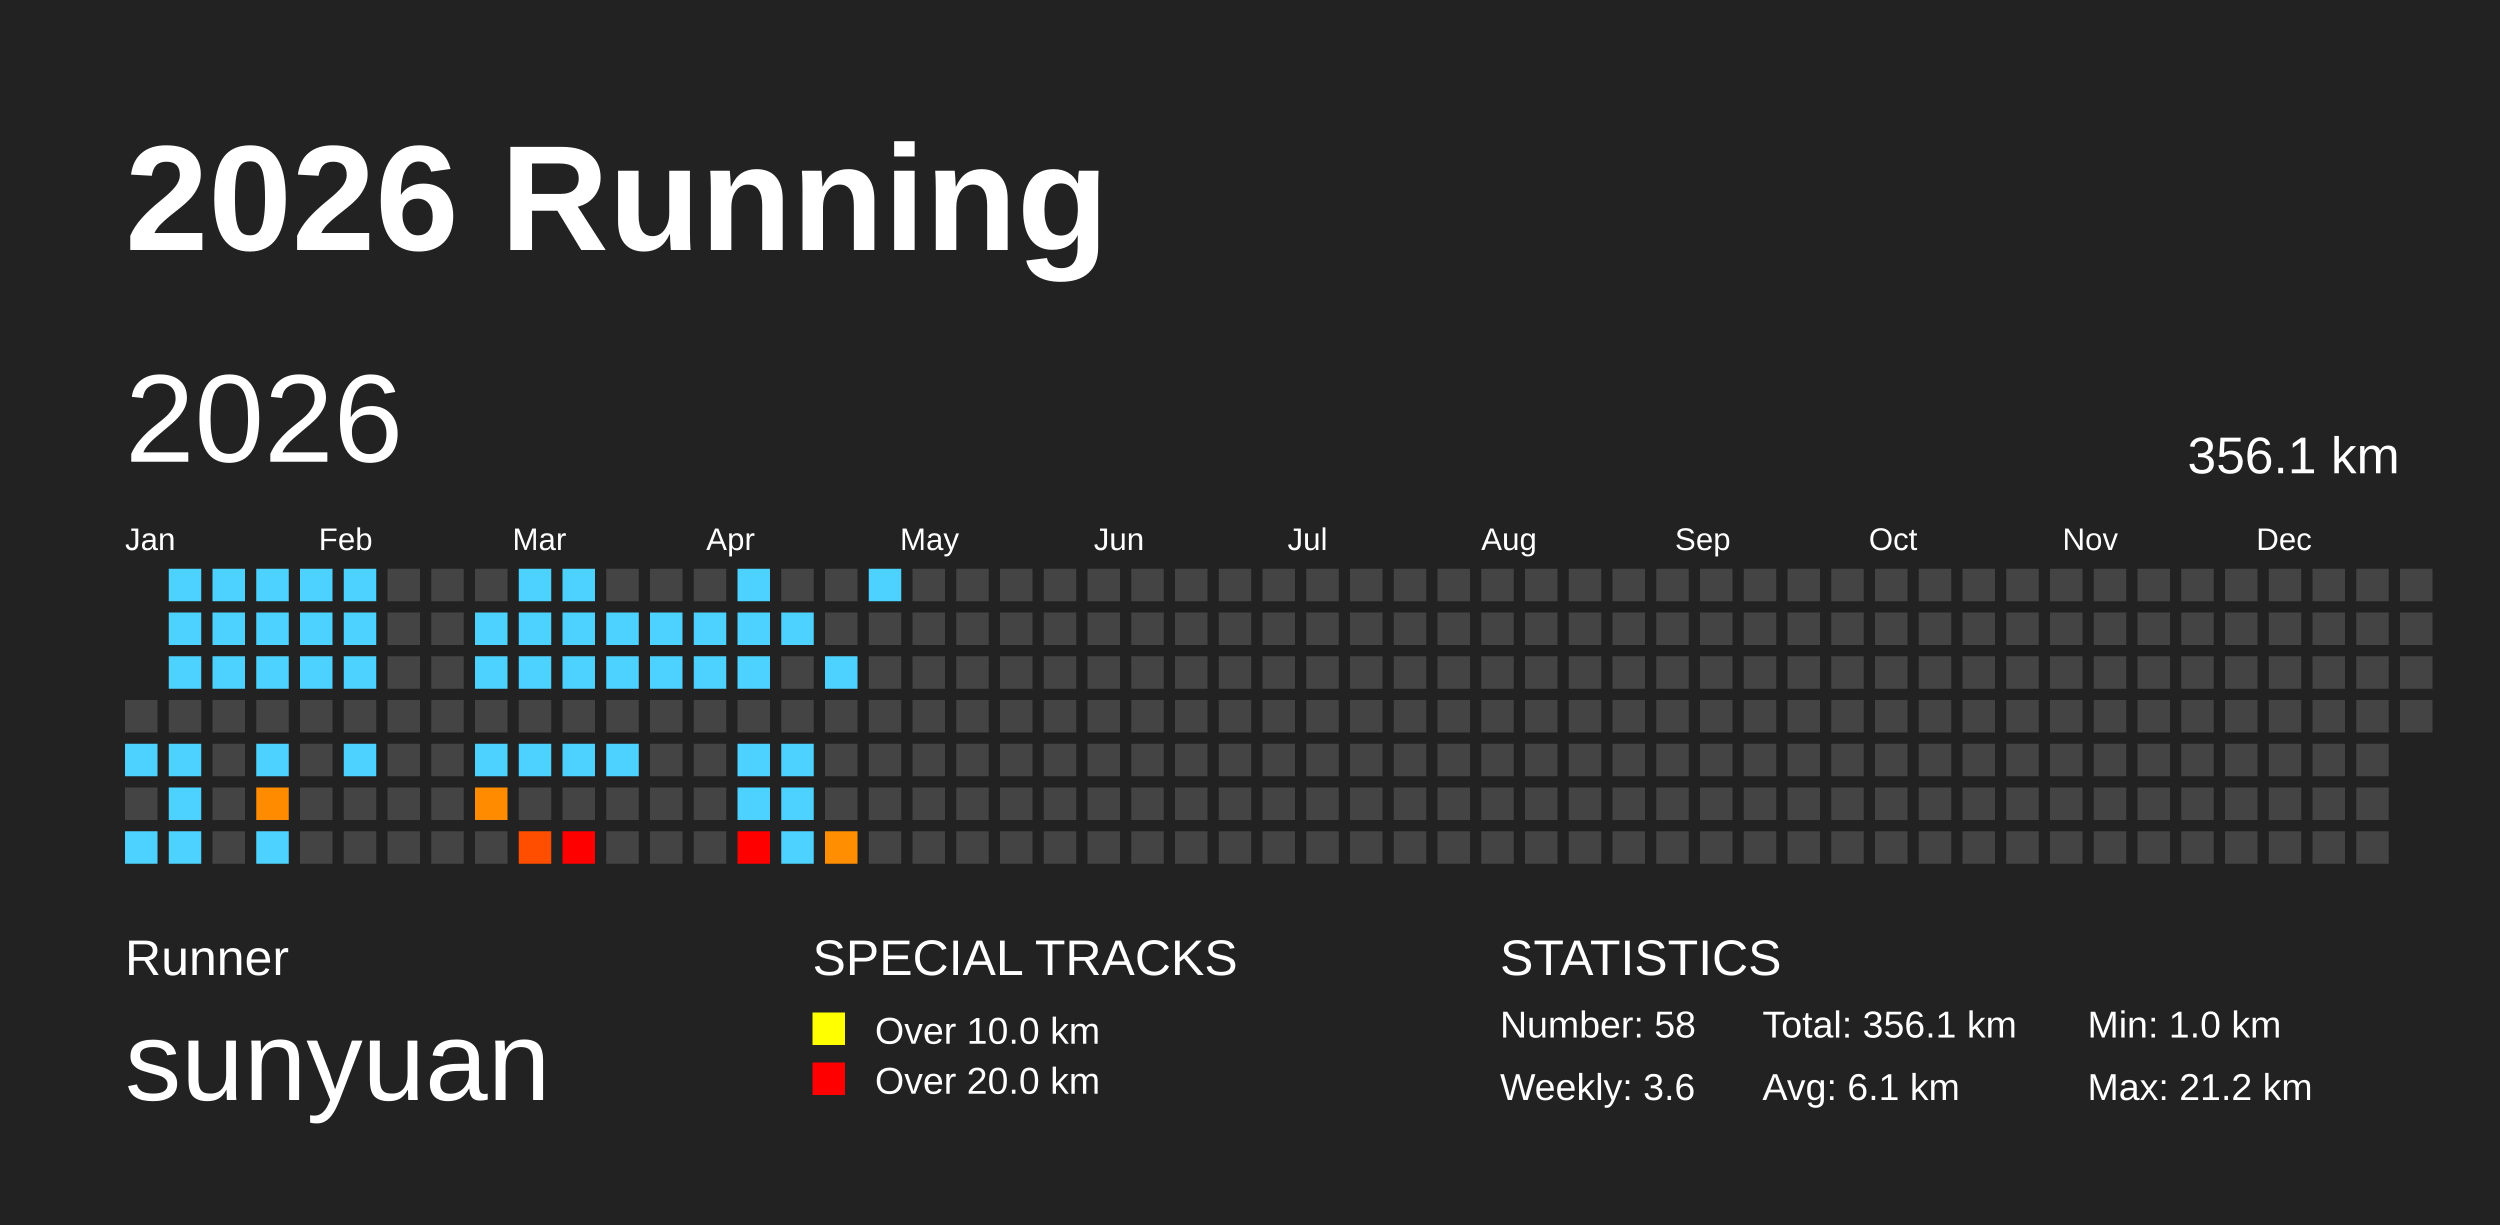
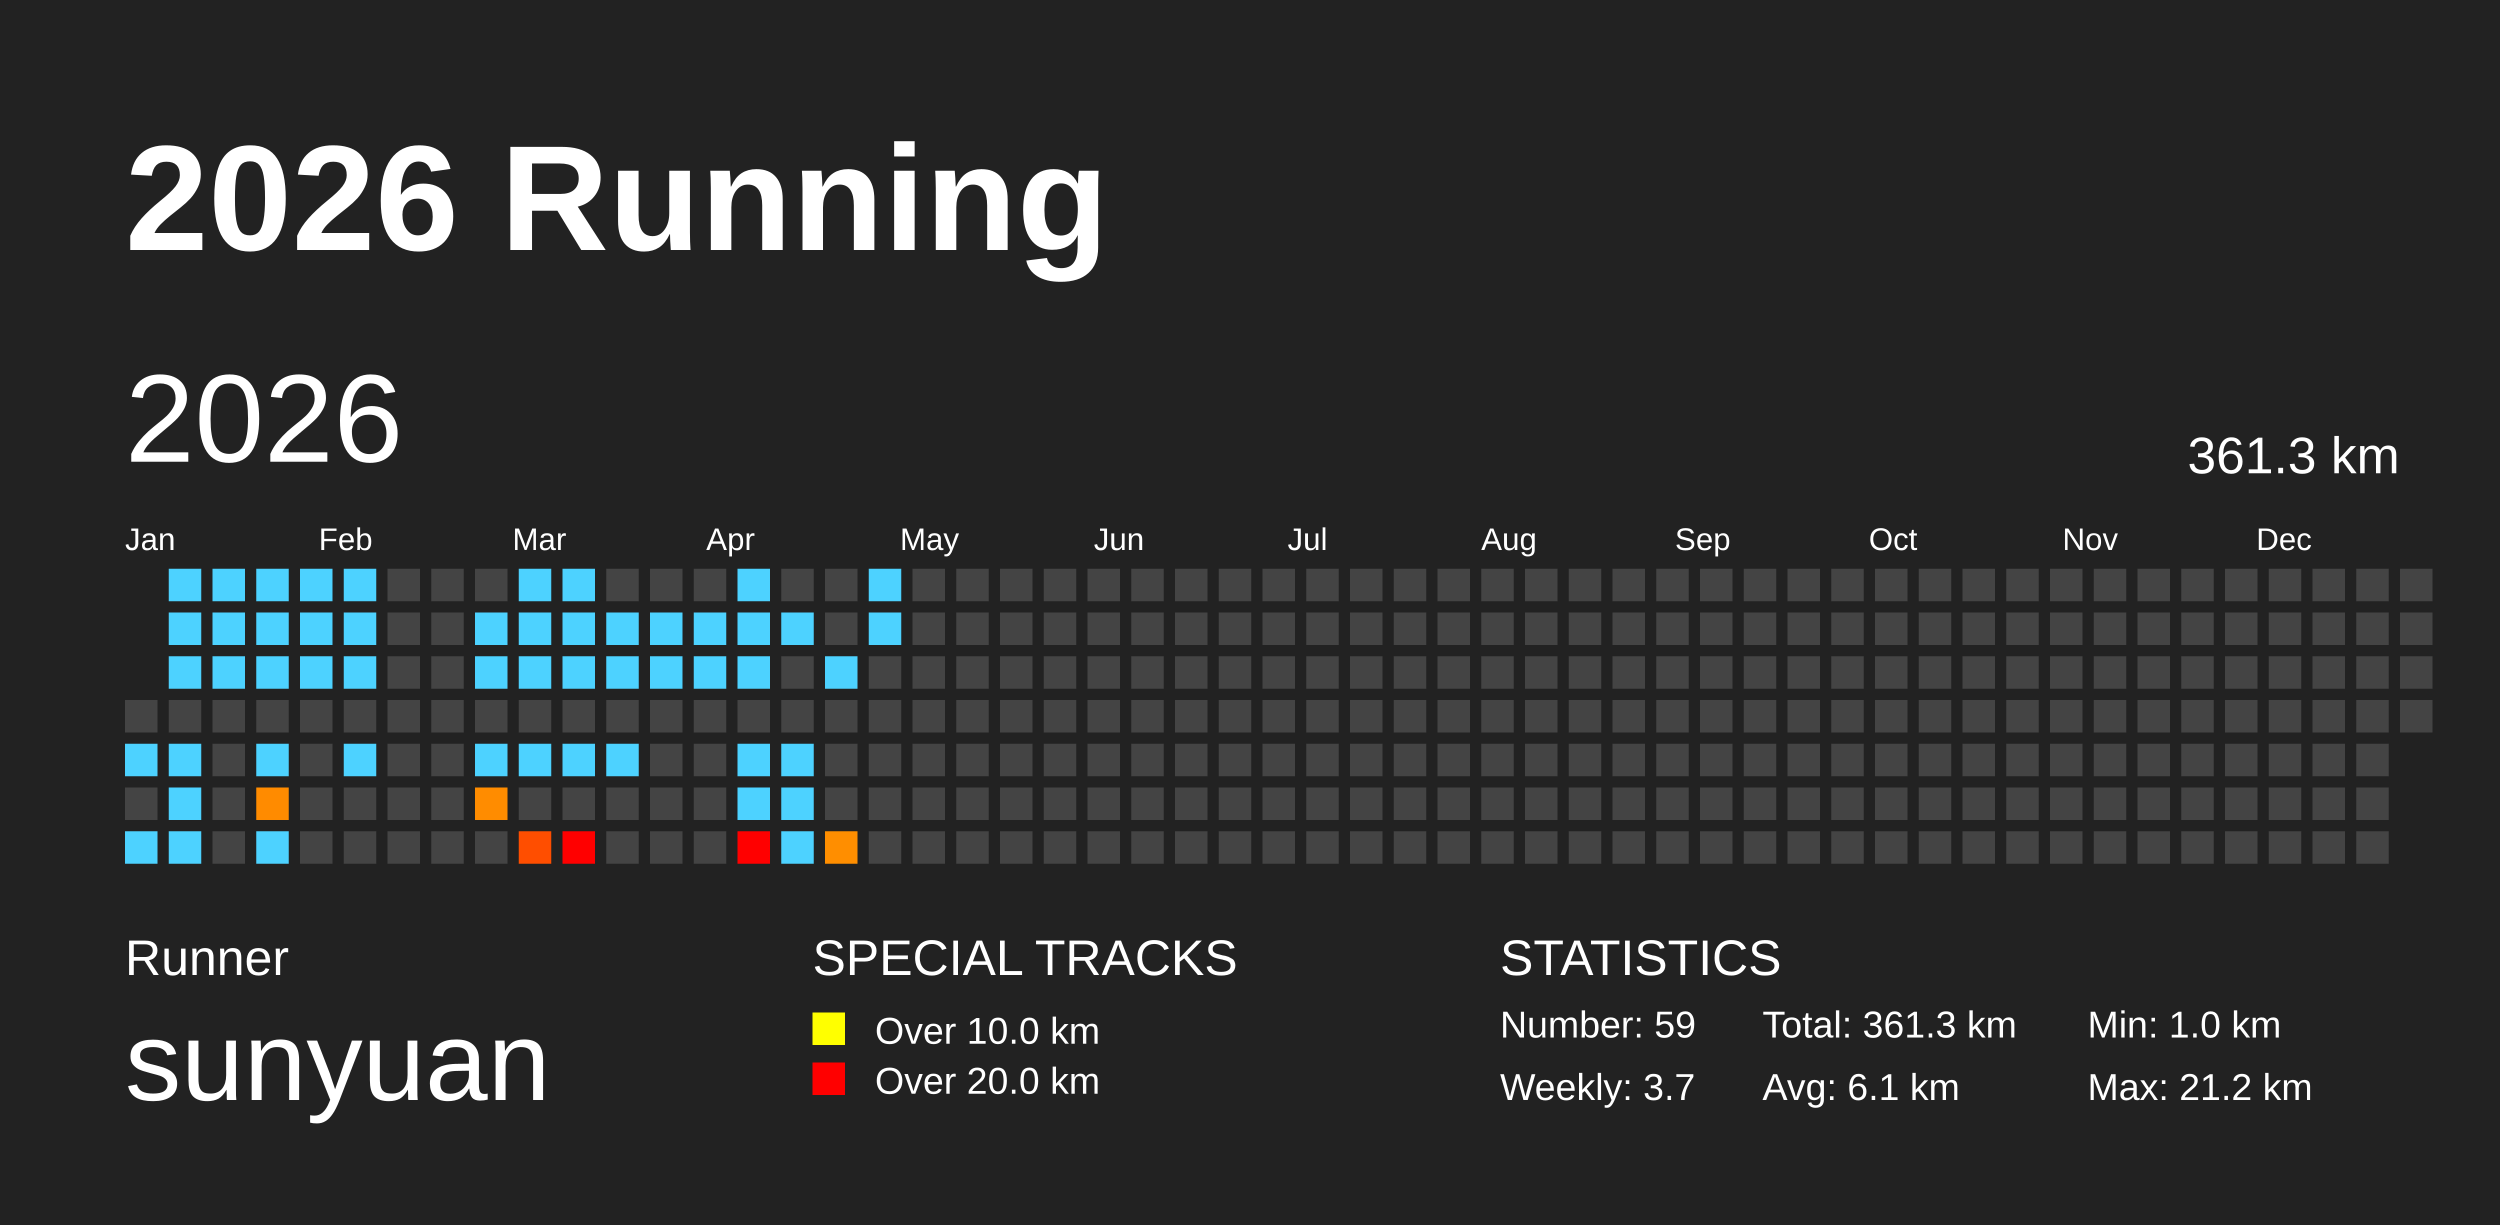
<svg xmlns="http://www.w3.org/2000/svg" baseProfile="full" height="98mm" version="1.1" viewBox="0,0,200,98" width="200mm">
  <defs />
  <rect fill="#222222" height="98" width="200" x="0" y="0" />
  <text fill="#FFFFFF" style="font-size:12px; font-family:Arial; font-weight:bold;" x="10" y="20">2026 Running</text>
  <text fill="#FFFFFF" style="font-size:4px; font-family:Arial" x="10" y="78">Runner</text>
  <text fill="#FFFFFF" style="font-size:9px; font-family:Arial" x="10" y="88">sunyuan</text>
  <text fill="#FFFFFF" style="font-size:4px; font-family:Arial" x="65" y="78">SPECIAL TRACKS</text>
  <rect fill="yellow" height="2.6" width="2.6" x="65" y="81" />
  <text fill="#FFFFFF" style="font-size:3px; font-family:Arial" x="70" y="83.5">Over 10.0 km</text>
  <rect fill="red" height="2.6" width="2.6" x="65" y="85" />
  <text fill="#FFFFFF" style="font-size:3px; font-family:Arial" x="70" y="87.5">Over 20.0 km</text>
  <text fill="#FFFFFF" style="font-size:4px; font-family:Arial" x="120" y="78">STATISTICS</text>
-   <text fill="#FFFFFF" style="font-size:3px; font-family:Arial" x="120" y="83">Number: 58</text>
-   <text fill="#FFFFFF" style="font-size:3px; font-family:Arial" x="120" y="88">Weekly: 3.6</text>
-   <text fill="#FFFFFF" style="font-size:3px; font-family:Arial" x="141" y="83">Total: 356.1 km</text>
+   <text fill="#FFFFFF" style="font-size:3px; font-family:Arial" x="120" y="83">Number: 59</text>
+   <text fill="#FFFFFF" style="font-size:3px; font-family:Arial" x="120" y="88">Weekly: 3.7</text>
+   <text fill="#FFFFFF" style="font-size:3px; font-family:Arial" x="141" y="83">Total: 361.3 km</text>
  <text fill="#FFFFFF" style="font-size:3px; font-family:Arial" x="141" y="88">Avg: 6.1 km</text>
  <text fill="#FFFFFF" style="font-size:3px; font-family:Arial" x="167" y="83">Min: 1.0 km</text>
  <text fill="#FFFFFF" style="font-size:3px; font-family:Arial" x="167" y="88">Max: 21.2 km</text>
  <text dominant-baseline="hanging" fill="#FFFFFF" style="font-size:10.0px; font-family:Arial;" x="10" y="30">2026</text>
-   <text dominant-baseline="hanging" fill="#FFFFFF" style="font-size:4.125px; font-family:Arial;" x="175" y="35">356.1 km</text>
+   <text dominant-baseline="hanging" fill="#FFFFFF" style="font-size:4.125px; font-family:Arial;" x="175" y="35">361.3 km</text>
  <text fill="#FFFFFF" style="font-size:2.5px; font-family:Arial" x="10.0" y="44">Jan</text>
  <text fill="#FFFFFF" style="font-size:2.5px; font-family:Arial" x="25.5" y="44">Feb</text>
  <text fill="#FFFFFF" style="font-size:2.5px; font-family:Arial" x="41.0" y="44">Mar</text>
  <text fill="#FFFFFF" style="font-size:2.5px; font-family:Arial" x="56.5" y="44">Apr</text>
  <text fill="#FFFFFF" style="font-size:2.5px; font-family:Arial" x="72.0" y="44">May</text>
  <text fill="#FFFFFF" style="font-size:2.5px; font-family:Arial" x="87.5" y="44">Jun</text>
  <text fill="#FFFFFF" style="font-size:2.5px; font-family:Arial" x="103.0" y="44">Jul</text>
  <text fill="#FFFFFF" style="font-size:2.5px; font-family:Arial" x="118.5" y="44">Aug</text>
  <text fill="#FFFFFF" style="font-size:2.5px; font-family:Arial" x="134.0" y="44">Sep</text>
  <text fill="#FFFFFF" style="font-size:2.5px; font-family:Arial" x="149.5" y="44">Oct</text>
  <text fill="#FFFFFF" style="font-size:2.5px; font-family:Arial" x="165.0" y="44">Nov</text>
  <text fill="#FFFFFF" style="font-size:2.5px; font-family:Arial" x="180.5" y="44">Dec</text>
  <rect fill="#444444" height="2.6" width="2.6" x="10.0" y="56.0" />
  <rect fill="#4dd2ff" height="2.6" width="2.6" x="10.0" y="59.5" />
  <rect fill="#444444" height="2.6" width="2.6" x="10.0" y="63.0" />
  <rect fill="#4dd2ff" height="2.6" width="2.6" x="10.0" y="66.5" />
  <rect fill="#4dd2ff" height="2.6" width="2.6" x="13.5" y="45.5" />
  <rect fill="#4dd2ff" height="2.6" width="2.6" x="13.5" y="49.0" />
  <rect fill="#4dd2ff" height="2.6" width="2.6" x="13.5" y="52.5" />
  <rect fill="#444444" height="2.6" width="2.6" x="13.5" y="56.0" />
  <rect fill="#4dd2ff" height="2.6" width="2.6" x="13.5" y="59.5" />
  <rect fill="#4dd2ff" height="2.6" width="2.6" x="13.5" y="63.0" />
  <rect fill="#4dd2ff" height="2.6" width="2.6" x="13.5" y="66.5" />
  <rect fill="#4dd2ff" height="2.6" width="2.6" x="17.0" y="45.5" />
  <rect fill="#4dd2ff" height="2.6" width="2.6" x="17.0" y="49.0" />
  <rect fill="#4dd2ff" height="2.6" width="2.6" x="17.0" y="52.5" />
  <rect fill="#444444" height="2.6" width="2.6" x="17.0" y="56.0" />
  <rect fill="#444444" height="2.6" width="2.6" x="17.0" y="59.5" />
  <rect fill="#444444" height="2.6" width="2.6" x="17.0" y="63.0" />
  <rect fill="#444444" height="2.6" width="2.6" x="17.0" y="66.5" />
  <rect fill="#4dd2ff" height="2.6" width="2.6" x="20.5" y="45.5" />
  <rect fill="#4dd2ff" height="2.6" width="2.6" x="20.5" y="49.0" />
  <rect fill="#4dd2ff" height="2.6" width="2.6" x="20.5" y="52.5" />
  <rect fill="#444444" height="2.6" width="2.6" x="20.5" y="56.0" />
  <rect fill="#4dd2ff" height="2.6" width="2.6" x="20.5" y="59.5" />
  <rect fill="#ff8b00" height="2.6" width="2.6" x="20.5" y="63.0" />
  <rect fill="#4dd2ff" height="2.6" width="2.6" x="20.5" y="66.5" />
  <rect fill="#4dd2ff" height="2.6" width="2.6" x="24.0" y="45.5" />
  <rect fill="#4dd2ff" height="2.6" width="2.6" x="24.0" y="49.0" />
  <rect fill="#4dd2ff" height="2.6" width="2.6" x="24.0" y="52.5" />
  <rect fill="#444444" height="2.6" width="2.6" x="24.0" y="56.0" />
  <rect fill="#444444" height="2.6" width="2.6" x="24.0" y="59.5" />
  <rect fill="#444444" height="2.6" width="2.6" x="24.0" y="63.0" />
  <rect fill="#444444" height="2.6" width="2.6" x="24.0" y="66.5" />
  <rect fill="#4dd2ff" height="2.6" width="2.6" x="27.5" y="45.5" />
  <rect fill="#4dd2ff" height="2.6" width="2.6" x="27.5" y="49.0" />
  <rect fill="#4dd2ff" height="2.6" width="2.6" x="27.5" y="52.5" />
  <rect fill="#444444" height="2.6" width="2.6" x="27.5" y="56.0" />
  <rect fill="#4dd2ff" height="2.6" width="2.6" x="27.5" y="59.5" />
  <rect fill="#444444" height="2.6" width="2.6" x="27.5" y="63.0" />
  <rect fill="#444444" height="2.6" width="2.6" x="27.5" y="66.5" />
  <rect fill="#444444" height="2.6" width="2.6" x="31.0" y="45.5" />
  <rect fill="#444444" height="2.6" width="2.6" x="31.0" y="49.0" />
  <rect fill="#444444" height="2.6" width="2.6" x="31.0" y="52.5" />
  <rect fill="#444444" height="2.6" width="2.6" x="31.0" y="56.0" />
  <rect fill="#444444" height="2.6" width="2.6" x="31.0" y="59.5" />
  <rect fill="#444444" height="2.6" width="2.6" x="31.0" y="63.0" />
  <rect fill="#444444" height="2.6" width="2.6" x="31.0" y="66.5" />
  <rect fill="#444444" height="2.6" width="2.6" x="34.5" y="45.5" />
  <rect fill="#444444" height="2.6" width="2.6" x="34.5" y="49.0" />
  <rect fill="#444444" height="2.6" width="2.6" x="34.5" y="52.5" />
  <rect fill="#444444" height="2.6" width="2.6" x="34.5" y="56.0" />
  <rect fill="#444444" height="2.6" width="2.6" x="34.5" y="59.5" />
  <rect fill="#444444" height="2.6" width="2.6" x="34.5" y="63.0" />
  <rect fill="#444444" height="2.6" width="2.6" x="34.5" y="66.5" />
  <rect fill="#444444" height="2.6" width="2.6" x="38.0" y="45.5" />
  <rect fill="#4dd2ff" height="2.6" width="2.6" x="38.0" y="49.0" />
  <rect fill="#4dd2ff" height="2.6" width="2.6" x="38.0" y="52.5" />
  <rect fill="#444444" height="2.6" width="2.6" x="38.0" y="56.0" />
  <rect fill="#4dd2ff" height="2.6" width="2.6" x="38.0" y="59.5" />
  <rect fill="#ff8c00" height="2.6" width="2.6" x="38.0" y="63.0" />
  <rect fill="#444444" height="2.6" width="2.6" x="38.0" y="66.5" />
  <rect fill="#4dd2ff" height="2.6" width="2.6" x="41.5" y="45.5" />
  <rect fill="#4dd2ff" height="2.6" width="2.6" x="41.5" y="49.0" />
  <rect fill="#4dd2ff" height="2.6" width="2.6" x="41.5" y="52.5" />
  <rect fill="#444444" height="2.6" width="2.6" x="41.5" y="56.0" />
  <rect fill="#4dd2ff" height="2.6" width="2.6" x="41.5" y="59.5" />
  <rect fill="#444444" height="2.6" width="2.6" x="41.5" y="63.0" />
  <rect fill="#ff4e00" height="2.6" width="2.6" x="41.5" y="66.5" />
  <rect fill="#4dd2ff" height="2.6" width="2.6" x="45.0" y="45.5" />
  <rect fill="#4dd2ff" height="2.6" width="2.6" x="45.0" y="49.0" />
  <rect fill="#4dd2ff" height="2.6" width="2.6" x="45.0" y="52.5" />
  <rect fill="#444444" height="2.6" width="2.6" x="45.0" y="56.0" />
  <rect fill="#4dd2ff" height="2.6" width="2.6" x="45.0" y="59.5" />
  <rect fill="#444444" height="2.6" width="2.6" x="45.0" y="63.0" />
  <rect fill="red" height="2.6" width="2.6" x="45.0" y="66.5" />
  <rect fill="#444444" height="2.6" width="2.6" x="48.5" y="45.5" />
  <rect fill="#4dd2ff" height="2.6" width="2.6" x="48.5" y="49.0" />
  <rect fill="#4dd2ff" height="2.6" width="2.6" x="48.5" y="52.5" />
  <rect fill="#444444" height="2.6" width="2.6" x="48.5" y="56.0" />
  <rect fill="#4dd2ff" height="2.6" width="2.6" x="48.5" y="59.5" />
  <rect fill="#444444" height="2.6" width="2.6" x="48.5" y="63.0" />
  <rect fill="#444444" height="2.6" width="2.6" x="48.5" y="66.5" />
  <rect fill="#444444" height="2.6" width="2.6" x="52.0" y="45.5" />
  <rect fill="#4dd2ff" height="2.6" width="2.6" x="52.0" y="49.0" />
  <rect fill="#4dd2ff" height="2.6" width="2.6" x="52.0" y="52.5" />
  <rect fill="#444444" height="2.6" width="2.6" x="52.0" y="56.0" />
  <rect fill="#444444" height="2.6" width="2.6" x="52.0" y="59.5" />
  <rect fill="#444444" height="2.6" width="2.6" x="52.0" y="63.0" />
  <rect fill="#444444" height="2.6" width="2.6" x="52.0" y="66.5" />
  <rect fill="#444444" height="2.6" width="2.6" x="55.5" y="45.5" />
  <rect fill="#4dd2ff" height="2.6" width="2.6" x="55.5" y="49.0" />
  <rect fill="#4dd2ff" height="2.6" width="2.6" x="55.5" y="52.5" />
  <rect fill="#444444" height="2.6" width="2.6" x="55.5" y="56.0" />
  <rect fill="#444444" height="2.6" width="2.6" x="55.5" y="59.5" />
  <rect fill="#444444" height="2.6" width="2.6" x="55.5" y="63.0" />
  <rect fill="#444444" height="2.6" width="2.6" x="55.5" y="66.5" />
  <rect fill="#4dd2ff" height="2.6" width="2.6" x="59.0" y="45.5" />
  <rect fill="#4dd2ff" height="2.6" width="2.6" x="59.0" y="49.0" />
  <rect fill="#4dd2ff" height="2.6" width="2.6" x="59.0" y="52.5" />
  <rect fill="#444444" height="2.6" width="2.6" x="59.0" y="56.0" />
  <rect fill="#4dd2ff" height="2.6" width="2.6" x="59.0" y="59.5" />
  <rect fill="#4dd2ff" height="2.6" width="2.6" x="59.0" y="63.0" />
  <rect fill="red" height="2.6" width="2.6" x="59.0" y="66.5" />
  <rect fill="#444444" height="2.6" width="2.6" x="62.5" y="45.5" />
  <rect fill="#4dd2ff" height="2.6" width="2.6" x="62.5" y="49.0" />
  <rect fill="#444444" height="2.6" width="2.6" x="62.5" y="52.5" />
  <rect fill="#444444" height="2.6" width="2.6" x="62.5" y="56.0" />
  <rect fill="#4dd2ff" height="2.6" width="2.6" x="62.5" y="59.5" />
  <rect fill="#4dd2ff" height="2.6" width="2.6" x="62.5" y="63.0" />
  <rect fill="#4dd2ff" height="2.6" width="2.6" x="62.5" y="66.5" />
  <rect fill="#444444" height="2.6" width="2.6" x="66.0" y="45.5" />
  <rect fill="#444444" height="2.6" width="2.6" x="66.0" y="49.0" />
  <rect fill="#4dd2ff" height="2.6" width="2.6" x="66.0" y="52.5" />
  <rect fill="#444444" height="2.6" width="2.6" x="66.0" y="56.0" />
  <rect fill="#444444" height="2.6" width="2.6" x="66.0" y="59.5" />
  <rect fill="#444444" height="2.6" width="2.6" x="66.0" y="63.0" />
  <rect fill="#ff8e00" height="2.6" width="2.6" x="66.0" y="66.5" />
  <rect fill="#4dd2ff" height="2.6" width="2.6" x="69.5" y="45.5" />
-   <rect fill="#444444" height="2.6" width="2.6" x="69.5" y="49.0" />
+   <rect fill="#4dd2ff" height="2.6" width="2.6" x="69.5" y="49.0" />
  <rect fill="#444444" height="2.6" width="2.6" x="69.5" y="52.5" />
  <rect fill="#444444" height="2.6" width="2.6" x="69.5" y="56.0" />
  <rect fill="#444444" height="2.6" width="2.6" x="69.5" y="59.5" />
  <rect fill="#444444" height="2.6" width="2.6" x="69.5" y="63.0" />
  <rect fill="#444444" height="2.6" width="2.6" x="69.5" y="66.5" />
  <rect fill="#444444" height="2.6" width="2.6" x="73.0" y="45.5" />
  <rect fill="#444444" height="2.6" width="2.6" x="73.0" y="49.0" />
  <rect fill="#444444" height="2.6" width="2.6" x="73.0" y="52.5" />
  <rect fill="#444444" height="2.6" width="2.6" x="73.0" y="56.0" />
  <rect fill="#444444" height="2.6" width="2.6" x="73.0" y="59.5" />
  <rect fill="#444444" height="2.6" width="2.6" x="73.0" y="63.0" />
  <rect fill="#444444" height="2.6" width="2.6" x="73.0" y="66.5" />
  <rect fill="#444444" height="2.6" width="2.6" x="76.5" y="45.5" />
  <rect fill="#444444" height="2.6" width="2.6" x="76.5" y="49.0" />
  <rect fill="#444444" height="2.6" width="2.6" x="76.5" y="52.5" />
  <rect fill="#444444" height="2.6" width="2.6" x="76.5" y="56.0" />
  <rect fill="#444444" height="2.6" width="2.6" x="76.5" y="59.5" />
  <rect fill="#444444" height="2.6" width="2.6" x="76.5" y="63.0" />
  <rect fill="#444444" height="2.6" width="2.6" x="76.5" y="66.5" />
  <rect fill="#444444" height="2.6" width="2.6" x="80.0" y="45.5" />
  <rect fill="#444444" height="2.6" width="2.6" x="80.0" y="49.0" />
  <rect fill="#444444" height="2.6" width="2.6" x="80.0" y="52.5" />
  <rect fill="#444444" height="2.6" width="2.6" x="80.0" y="56.0" />
  <rect fill="#444444" height="2.6" width="2.6" x="80.0" y="59.5" />
  <rect fill="#444444" height="2.6" width="2.6" x="80.0" y="63.0" />
  <rect fill="#444444" height="2.6" width="2.6" x="80.0" y="66.5" />
  <rect fill="#444444" height="2.6" width="2.6" x="83.5" y="45.5" />
  <rect fill="#444444" height="2.6" width="2.6" x="83.5" y="49.0" />
  <rect fill="#444444" height="2.6" width="2.6" x="83.5" y="52.5" />
  <rect fill="#444444" height="2.6" width="2.6" x="83.5" y="56.0" />
  <rect fill="#444444" height="2.6" width="2.6" x="83.5" y="59.5" />
  <rect fill="#444444" height="2.6" width="2.6" x="83.5" y="63.0" />
  <rect fill="#444444" height="2.6" width="2.6" x="83.5" y="66.5" />
  <rect fill="#444444" height="2.6" width="2.6" x="87.0" y="45.5" />
  <rect fill="#444444" height="2.6" width="2.6" x="87.0" y="49.0" />
  <rect fill="#444444" height="2.6" width="2.6" x="87.0" y="52.5" />
  <rect fill="#444444" height="2.6" width="2.6" x="87.0" y="56.0" />
  <rect fill="#444444" height="2.6" width="2.6" x="87.0" y="59.5" />
  <rect fill="#444444" height="2.6" width="2.6" x="87.0" y="63.0" />
  <rect fill="#444444" height="2.6" width="2.6" x="87.0" y="66.5" />
  <rect fill="#444444" height="2.6" width="2.6" x="90.5" y="45.5" />
  <rect fill="#444444" height="2.6" width="2.6" x="90.5" y="49.0" />
  <rect fill="#444444" height="2.6" width="2.6" x="90.5" y="52.5" />
  <rect fill="#444444" height="2.6" width="2.6" x="90.5" y="56.0" />
  <rect fill="#444444" height="2.6" width="2.6" x="90.5" y="59.5" />
  <rect fill="#444444" height="2.6" width="2.6" x="90.5" y="63.0" />
  <rect fill="#444444" height="2.6" width="2.6" x="90.5" y="66.5" />
  <rect fill="#444444" height="2.6" width="2.6" x="94.0" y="45.5" />
  <rect fill="#444444" height="2.6" width="2.6" x="94.0" y="49.0" />
  <rect fill="#444444" height="2.6" width="2.6" x="94.0" y="52.5" />
  <rect fill="#444444" height="2.6" width="2.6" x="94.0" y="56.0" />
  <rect fill="#444444" height="2.6" width="2.6" x="94.0" y="59.5" />
  <rect fill="#444444" height="2.6" width="2.6" x="94.0" y="63.0" />
  <rect fill="#444444" height="2.6" width="2.6" x="94.0" y="66.5" />
  <rect fill="#444444" height="2.6" width="2.6" x="97.5" y="45.5" />
  <rect fill="#444444" height="2.6" width="2.6" x="97.5" y="49.0" />
  <rect fill="#444444" height="2.6" width="2.6" x="97.5" y="52.5" />
  <rect fill="#444444" height="2.6" width="2.6" x="97.5" y="56.0" />
  <rect fill="#444444" height="2.6" width="2.6" x="97.5" y="59.5" />
  <rect fill="#444444" height="2.6" width="2.6" x="97.5" y="63.0" />
  <rect fill="#444444" height="2.6" width="2.6" x="97.5" y="66.5" />
  <rect fill="#444444" height="2.6" width="2.6" x="101.0" y="45.5" />
  <rect fill="#444444" height="2.6" width="2.6" x="101.0" y="49.0" />
  <rect fill="#444444" height="2.6" width="2.6" x="101.0" y="52.5" />
  <rect fill="#444444" height="2.6" width="2.6" x="101.0" y="56.0" />
  <rect fill="#444444" height="2.6" width="2.6" x="101.0" y="59.5" />
  <rect fill="#444444" height="2.6" width="2.6" x="101.0" y="63.0" />
  <rect fill="#444444" height="2.6" width="2.6" x="101.0" y="66.5" />
  <rect fill="#444444" height="2.6" width="2.6" x="104.5" y="45.5" />
  <rect fill="#444444" height="2.6" width="2.6" x="104.5" y="49.0" />
  <rect fill="#444444" height="2.6" width="2.6" x="104.5" y="52.5" />
  <rect fill="#444444" height="2.6" width="2.6" x="104.5" y="56.0" />
  <rect fill="#444444" height="2.6" width="2.6" x="104.5" y="59.5" />
  <rect fill="#444444" height="2.6" width="2.6" x="104.5" y="63.0" />
  <rect fill="#444444" height="2.6" width="2.6" x="104.5" y="66.5" />
  <rect fill="#444444" height="2.6" width="2.6" x="108.0" y="45.5" />
  <rect fill="#444444" height="2.6" width="2.6" x="108.0" y="49.0" />
  <rect fill="#444444" height="2.6" width="2.6" x="108.0" y="52.5" />
  <rect fill="#444444" height="2.6" width="2.6" x="108.0" y="56.0" />
  <rect fill="#444444" height="2.6" width="2.6" x="108.0" y="59.5" />
  <rect fill="#444444" height="2.6" width="2.6" x="108.0" y="63.0" />
  <rect fill="#444444" height="2.6" width="2.6" x="108.0" y="66.5" />
  <rect fill="#444444" height="2.6" width="2.6" x="111.5" y="45.5" />
  <rect fill="#444444" height="2.6" width="2.6" x="111.5" y="49.0" />
  <rect fill="#444444" height="2.6" width="2.6" x="111.5" y="52.5" />
  <rect fill="#444444" height="2.6" width="2.6" x="111.5" y="56.0" />
  <rect fill="#444444" height="2.6" width="2.6" x="111.5" y="59.5" />
  <rect fill="#444444" height="2.6" width="2.6" x="111.5" y="63.0" />
  <rect fill="#444444" height="2.6" width="2.6" x="111.5" y="66.5" />
  <rect fill="#444444" height="2.6" width="2.6" x="115.0" y="45.5" />
  <rect fill="#444444" height="2.6" width="2.6" x="115.0" y="49.0" />
  <rect fill="#444444" height="2.6" width="2.6" x="115.0" y="52.5" />
  <rect fill="#444444" height="2.6" width="2.6" x="115.0" y="56.0" />
  <rect fill="#444444" height="2.6" width="2.6" x="115.0" y="59.5" />
  <rect fill="#444444" height="2.6" width="2.6" x="115.0" y="63.0" />
  <rect fill="#444444" height="2.6" width="2.6" x="115.0" y="66.5" />
  <rect fill="#444444" height="2.6" width="2.6" x="118.5" y="45.5" />
  <rect fill="#444444" height="2.6" width="2.6" x="118.5" y="49.0" />
  <rect fill="#444444" height="2.6" width="2.6" x="118.5" y="52.5" />
  <rect fill="#444444" height="2.6" width="2.6" x="118.5" y="56.0" />
  <rect fill="#444444" height="2.6" width="2.6" x="118.5" y="59.5" />
  <rect fill="#444444" height="2.6" width="2.6" x="118.5" y="63.0" />
  <rect fill="#444444" height="2.6" width="2.6" x="118.5" y="66.5" />
  <rect fill="#444444" height="2.6" width="2.6" x="122.0" y="45.5" />
  <rect fill="#444444" height="2.6" width="2.6" x="122.0" y="49.0" />
  <rect fill="#444444" height="2.6" width="2.6" x="122.0" y="52.5" />
  <rect fill="#444444" height="2.6" width="2.6" x="122.0" y="56.0" />
  <rect fill="#444444" height="2.6" width="2.6" x="122.0" y="59.5" />
  <rect fill="#444444" height="2.6" width="2.6" x="122.0" y="63.0" />
  <rect fill="#444444" height="2.6" width="2.6" x="122.0" y="66.5" />
  <rect fill="#444444" height="2.6" width="2.6" x="125.5" y="45.5" />
  <rect fill="#444444" height="2.6" width="2.6" x="125.5" y="49.0" />
  <rect fill="#444444" height="2.6" width="2.6" x="125.5" y="52.5" />
  <rect fill="#444444" height="2.6" width="2.6" x="125.5" y="56.0" />
  <rect fill="#444444" height="2.6" width="2.6" x="125.5" y="59.5" />
  <rect fill="#444444" height="2.6" width="2.6" x="125.5" y="63.0" />
  <rect fill="#444444" height="2.6" width="2.6" x="125.5" y="66.5" />
  <rect fill="#444444" height="2.6" width="2.6" x="129.0" y="45.5" />
  <rect fill="#444444" height="2.6" width="2.6" x="129.0" y="49.0" />
  <rect fill="#444444" height="2.6" width="2.6" x="129.0" y="52.5" />
  <rect fill="#444444" height="2.6" width="2.6" x="129.0" y="56.0" />
  <rect fill="#444444" height="2.6" width="2.6" x="129.0" y="59.5" />
  <rect fill="#444444" height="2.6" width="2.6" x="129.0" y="63.0" />
  <rect fill="#444444" height="2.6" width="2.6" x="129.0" y="66.5" />
  <rect fill="#444444" height="2.6" width="2.6" x="132.5" y="45.5" />
  <rect fill="#444444" height="2.6" width="2.6" x="132.5" y="49.0" />
  <rect fill="#444444" height="2.6" width="2.6" x="132.5" y="52.5" />
  <rect fill="#444444" height="2.6" width="2.6" x="132.5" y="56.0" />
  <rect fill="#444444" height="2.6" width="2.6" x="132.5" y="59.5" />
  <rect fill="#444444" height="2.6" width="2.6" x="132.5" y="63.0" />
  <rect fill="#444444" height="2.6" width="2.6" x="132.5" y="66.5" />
  <rect fill="#444444" height="2.6" width="2.6" x="136.0" y="45.5" />
  <rect fill="#444444" height="2.6" width="2.6" x="136.0" y="49.0" />
  <rect fill="#444444" height="2.6" width="2.6" x="136.0" y="52.5" />
  <rect fill="#444444" height="2.6" width="2.6" x="136.0" y="56.0" />
  <rect fill="#444444" height="2.6" width="2.6" x="136.0" y="59.5" />
  <rect fill="#444444" height="2.6" width="2.6" x="136.0" y="63.0" />
  <rect fill="#444444" height="2.6" width="2.6" x="136.0" y="66.5" />
  <rect fill="#444444" height="2.6" width="2.6" x="139.5" y="45.5" />
  <rect fill="#444444" height="2.6" width="2.6" x="139.5" y="49.0" />
  <rect fill="#444444" height="2.6" width="2.6" x="139.5" y="52.5" />
  <rect fill="#444444" height="2.6" width="2.6" x="139.5" y="56.0" />
  <rect fill="#444444" height="2.6" width="2.6" x="139.5" y="59.5" />
  <rect fill="#444444" height="2.6" width="2.6" x="139.5" y="63.0" />
  <rect fill="#444444" height="2.6" width="2.6" x="139.5" y="66.5" />
  <rect fill="#444444" height="2.6" width="2.6" x="143.0" y="45.5" />
  <rect fill="#444444" height="2.6" width="2.6" x="143.0" y="49.0" />
  <rect fill="#444444" height="2.6" width="2.6" x="143.0" y="52.5" />
  <rect fill="#444444" height="2.6" width="2.6" x="143.0" y="56.0" />
  <rect fill="#444444" height="2.6" width="2.6" x="143.0" y="59.5" />
  <rect fill="#444444" height="2.6" width="2.6" x="143.0" y="63.0" />
  <rect fill="#444444" height="2.6" width="2.6" x="143.0" y="66.5" />
  <rect fill="#444444" height="2.6" width="2.6" x="146.5" y="45.5" />
  <rect fill="#444444" height="2.6" width="2.6" x="146.5" y="49.0" />
  <rect fill="#444444" height="2.6" width="2.6" x="146.5" y="52.5" />
  <rect fill="#444444" height="2.6" width="2.6" x="146.5" y="56.0" />
  <rect fill="#444444" height="2.6" width="2.6" x="146.5" y="59.5" />
  <rect fill="#444444" height="2.6" width="2.6" x="146.5" y="63.0" />
  <rect fill="#444444" height="2.6" width="2.6" x="146.5" y="66.5" />
  <rect fill="#444444" height="2.6" width="2.6" x="150.0" y="45.5" />
  <rect fill="#444444" height="2.6" width="2.6" x="150.0" y="49.0" />
  <rect fill="#444444" height="2.6" width="2.6" x="150.0" y="52.5" />
  <rect fill="#444444" height="2.6" width="2.6" x="150.0" y="56.0" />
  <rect fill="#444444" height="2.6" width="2.6" x="150.0" y="59.5" />
  <rect fill="#444444" height="2.6" width="2.6" x="150.0" y="63.0" />
  <rect fill="#444444" height="2.6" width="2.6" x="150.0" y="66.5" />
  <rect fill="#444444" height="2.6" width="2.6" x="153.5" y="45.5" />
  <rect fill="#444444" height="2.6" width="2.6" x="153.5" y="49.0" />
  <rect fill="#444444" height="2.6" width="2.6" x="153.5" y="52.5" />
  <rect fill="#444444" height="2.6" width="2.6" x="153.5" y="56.0" />
  <rect fill="#444444" height="2.6" width="2.6" x="153.5" y="59.5" />
  <rect fill="#444444" height="2.6" width="2.6" x="153.5" y="63.0" />
  <rect fill="#444444" height="2.6" width="2.6" x="153.5" y="66.5" />
  <rect fill="#444444" height="2.6" width="2.6" x="157.0" y="45.5" />
  <rect fill="#444444" height="2.6" width="2.6" x="157.0" y="49.0" />
  <rect fill="#444444" height="2.6" width="2.6" x="157.0" y="52.5" />
  <rect fill="#444444" height="2.6" width="2.6" x="157.0" y="56.0" />
  <rect fill="#444444" height="2.6" width="2.6" x="157.0" y="59.5" />
  <rect fill="#444444" height="2.6" width="2.6" x="157.0" y="63.0" />
  <rect fill="#444444" height="2.6" width="2.6" x="157.0" y="66.5" />
  <rect fill="#444444" height="2.6" width="2.6" x="160.5" y="45.5" />
  <rect fill="#444444" height="2.6" width="2.6" x="160.5" y="49.0" />
  <rect fill="#444444" height="2.6" width="2.6" x="160.5" y="52.5" />
  <rect fill="#444444" height="2.6" width="2.6" x="160.5" y="56.0" />
  <rect fill="#444444" height="2.6" width="2.6" x="160.5" y="59.5" />
  <rect fill="#444444" height="2.6" width="2.6" x="160.5" y="63.0" />
  <rect fill="#444444" height="2.6" width="2.6" x="160.5" y="66.5" />
  <rect fill="#444444" height="2.6" width="2.6" x="164.0" y="45.5" />
  <rect fill="#444444" height="2.6" width="2.6" x="164.0" y="49.0" />
  <rect fill="#444444" height="2.6" width="2.6" x="164.0" y="52.5" />
  <rect fill="#444444" height="2.6" width="2.6" x="164.0" y="56.0" />
  <rect fill="#444444" height="2.6" width="2.6" x="164.0" y="59.5" />
  <rect fill="#444444" height="2.6" width="2.6" x="164.0" y="63.0" />
  <rect fill="#444444" height="2.6" width="2.6" x="164.0" y="66.5" />
  <rect fill="#444444" height="2.6" width="2.6" x="167.5" y="45.5" />
  <rect fill="#444444" height="2.6" width="2.6" x="167.5" y="49.0" />
  <rect fill="#444444" height="2.6" width="2.6" x="167.5" y="52.5" />
  <rect fill="#444444" height="2.6" width="2.6" x="167.5" y="56.0" />
  <rect fill="#444444" height="2.6" width="2.6" x="167.5" y="59.5" />
  <rect fill="#444444" height="2.6" width="2.6" x="167.5" y="63.0" />
  <rect fill="#444444" height="2.6" width="2.6" x="167.5" y="66.5" />
  <rect fill="#444444" height="2.6" width="2.6" x="171.0" y="45.5" />
  <rect fill="#444444" height="2.6" width="2.6" x="171.0" y="49.0" />
  <rect fill="#444444" height="2.6" width="2.6" x="171.0" y="52.5" />
  <rect fill="#444444" height="2.6" width="2.6" x="171.0" y="56.0" />
  <rect fill="#444444" height="2.6" width="2.6" x="171.0" y="59.5" />
  <rect fill="#444444" height="2.6" width="2.6" x="171.0" y="63.0" />
  <rect fill="#444444" height="2.6" width="2.6" x="171.0" y="66.5" />
  <rect fill="#444444" height="2.6" width="2.6" x="174.5" y="45.5" />
  <rect fill="#444444" height="2.6" width="2.6" x="174.5" y="49.0" />
  <rect fill="#444444" height="2.6" width="2.6" x="174.5" y="52.5" />
  <rect fill="#444444" height="2.6" width="2.6" x="174.5" y="56.0" />
  <rect fill="#444444" height="2.6" width="2.6" x="174.5" y="59.5" />
  <rect fill="#444444" height="2.6" width="2.6" x="174.5" y="63.0" />
  <rect fill="#444444" height="2.6" width="2.6" x="174.5" y="66.5" />
  <rect fill="#444444" height="2.6" width="2.6" x="178.0" y="45.5" />
  <rect fill="#444444" height="2.6" width="2.6" x="178.0" y="49.0" />
  <rect fill="#444444" height="2.6" width="2.6" x="178.0" y="52.5" />
  <rect fill="#444444" height="2.6" width="2.6" x="178.0" y="56.0" />
  <rect fill="#444444" height="2.6" width="2.6" x="178.0" y="59.5" />
  <rect fill="#444444" height="2.6" width="2.6" x="178.0" y="63.0" />
  <rect fill="#444444" height="2.6" width="2.6" x="178.0" y="66.5" />
  <rect fill="#444444" height="2.6" width="2.6" x="181.5" y="45.5" />
  <rect fill="#444444" height="2.6" width="2.6" x="181.5" y="49.0" />
  <rect fill="#444444" height="2.6" width="2.6" x="181.5" y="52.5" />
  <rect fill="#444444" height="2.6" width="2.6" x="181.5" y="56.0" />
  <rect fill="#444444" height="2.6" width="2.6" x="181.5" y="59.5" />
  <rect fill="#444444" height="2.6" width="2.6" x="181.5" y="63.0" />
  <rect fill="#444444" height="2.6" width="2.6" x="181.5" y="66.5" />
  <rect fill="#444444" height="2.6" width="2.6" x="185.0" y="45.5" />
  <rect fill="#444444" height="2.6" width="2.6" x="185.0" y="49.0" />
  <rect fill="#444444" height="2.6" width="2.6" x="185.0" y="52.5" />
  <rect fill="#444444" height="2.6" width="2.6" x="185.0" y="56.0" />
  <rect fill="#444444" height="2.6" width="2.6" x="185.0" y="59.5" />
  <rect fill="#444444" height="2.6" width="2.6" x="185.0" y="63.0" />
  <rect fill="#444444" height="2.6" width="2.6" x="185.0" y="66.5" />
  <rect fill="#444444" height="2.6" width="2.6" x="188.5" y="45.5" />
  <rect fill="#444444" height="2.6" width="2.6" x="188.5" y="49.0" />
  <rect fill="#444444" height="2.6" width="2.6" x="188.5" y="52.5" />
  <rect fill="#444444" height="2.6" width="2.6" x="188.5" y="56.0" />
  <rect fill="#444444" height="2.6" width="2.6" x="188.5" y="59.5" />
  <rect fill="#444444" height="2.6" width="2.6" x="188.5" y="63.0" />
  <rect fill="#444444" height="2.6" width="2.6" x="188.5" y="66.5" />
  <rect fill="#444444" height="2.6" width="2.6" x="192.0" y="45.5" />
  <rect fill="#444444" height="2.6" width="2.6" x="192.0" y="49.0" />
  <rect fill="#444444" height="2.6" width="2.6" x="192.0" y="52.5" />
  <rect fill="#444444" height="2.6" width="2.6" x="192.0" y="56.0" />
</svg>
